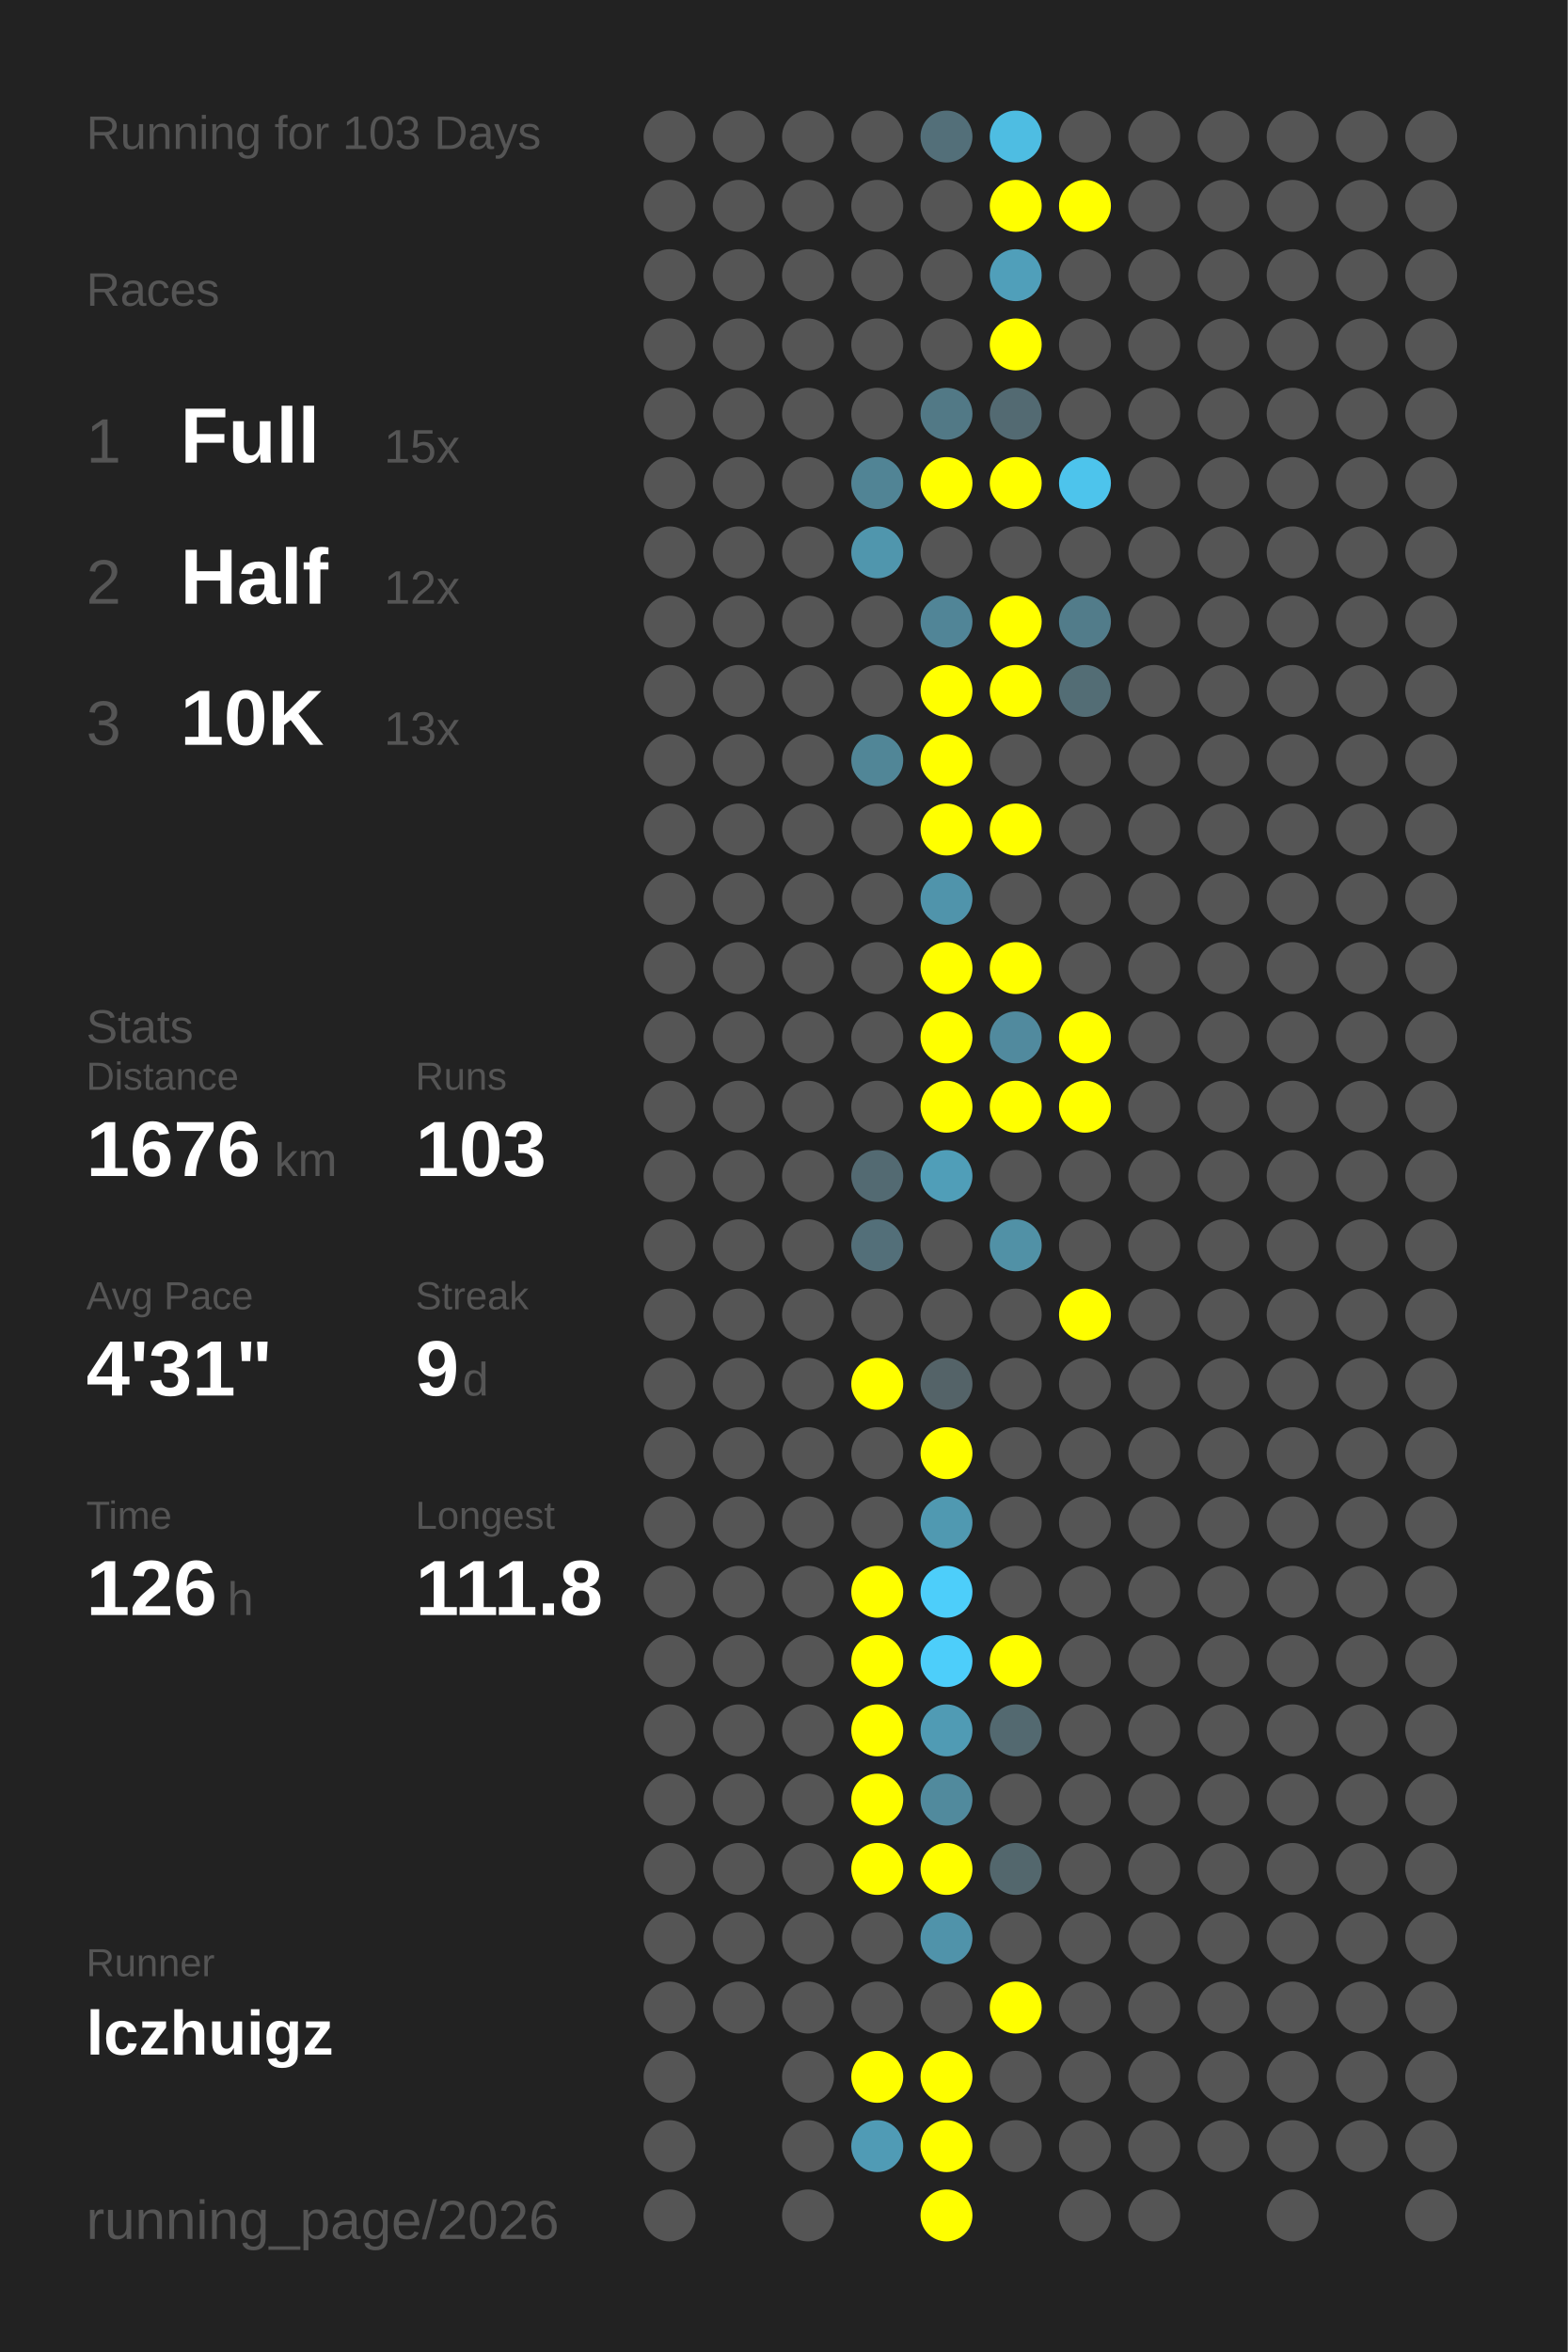
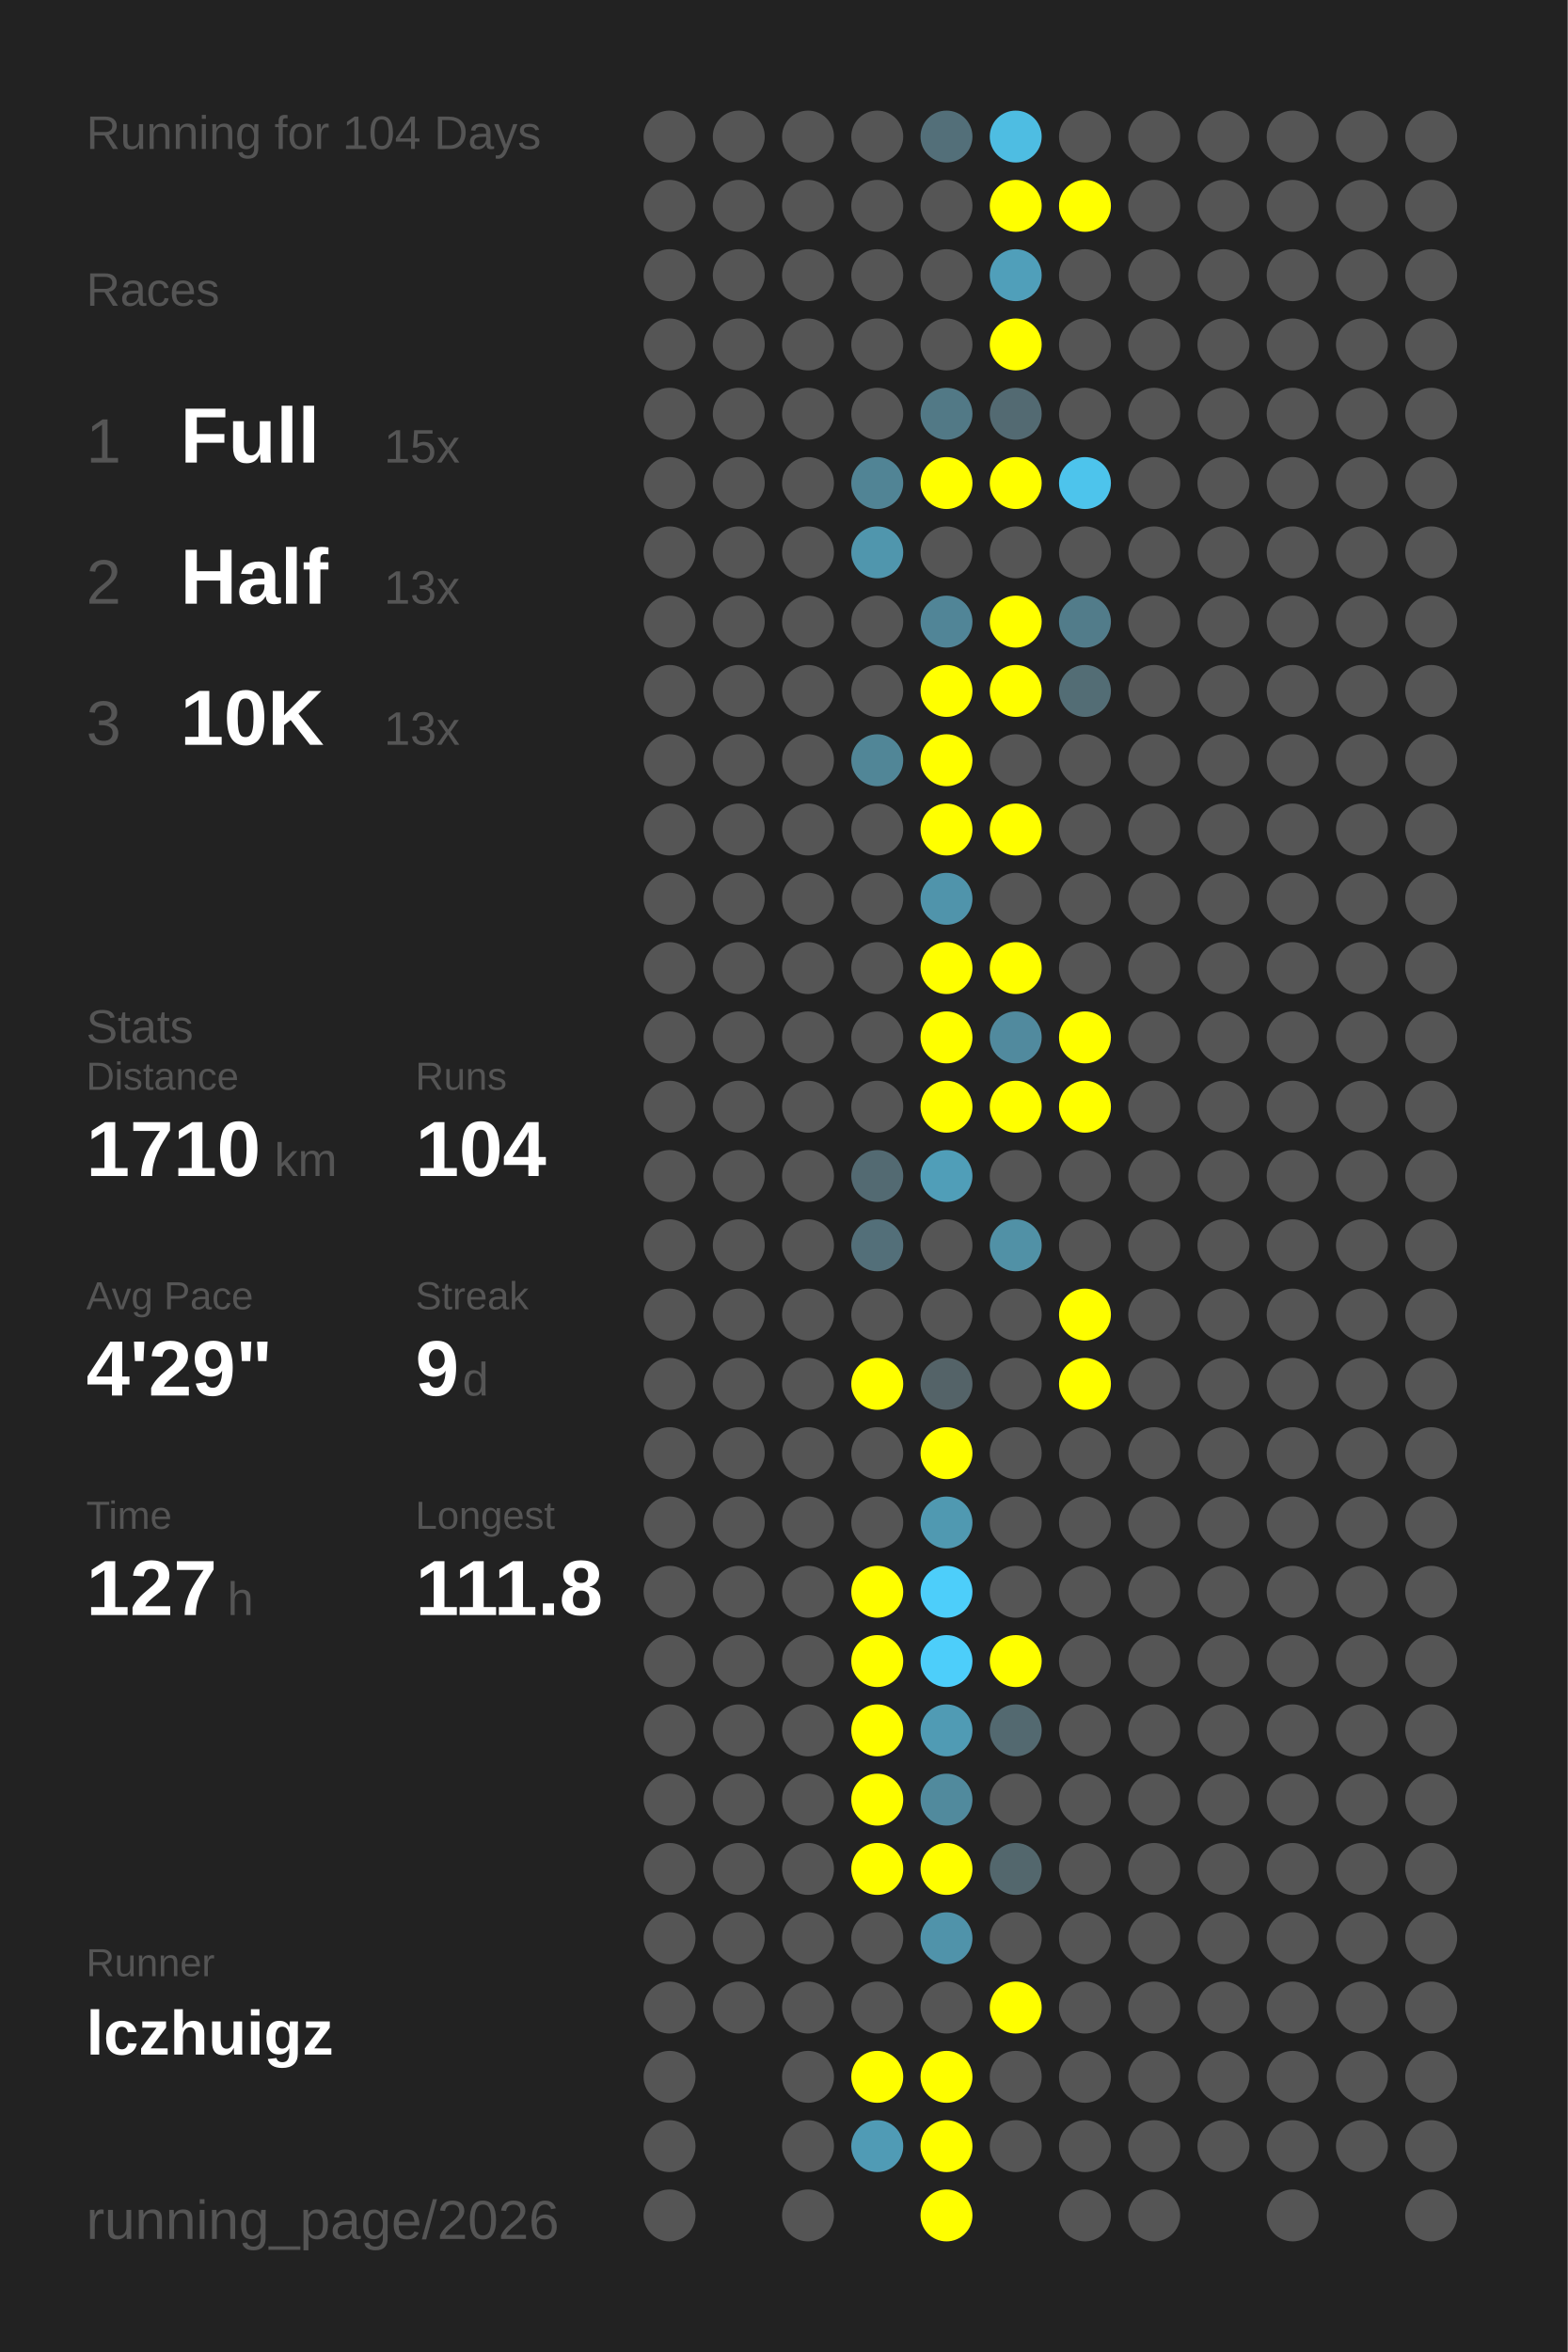
<svg xmlns="http://www.w3.org/2000/svg" baseProfile="full" height="300mm" version="1.1" viewBox="0,0,200,300" width="200mm">
  <defs />
  <rect fill="#222222" height="300" width="200" x="0" y="0" />
-   <text fill="#555555" style="font-size:6px; font-family:Arial;" x="11" y="19">Running for 103 Days</text>
+   <text fill="#555555" style="font-size:6px; font-family:Arial;" x="11" y="19">Running for 104 Days</text>
  <text fill="#555555" style="font-size:6px; font-family:Arial;" x="11" y="39">Races</text>
  <text fill="#555555" style="font-size:8px; font-family:Arial;" x="11" y="59">1</text>
  <text fill="#FFFFFF" style="font-size:10px; font-family:Arial; font-weight:bold;" x="23" y="59">Full</text>
  <text fill="#555555" style="font-size:6px; font-family:Arial;" x="49" y="59">15x</text>
  <text fill="#555555" style="font-size:8px; font-family:Arial;" x="11" y="77">2</text>
  <text fill="#FFFFFF" style="font-size:10px; font-family:Arial; font-weight:bold;" x="23" y="77">Half</text>
-   <text fill="#555555" style="font-size:6px; font-family:Arial;" x="49" y="77">12x</text>
+   <text fill="#555555" style="font-size:6px; font-family:Arial;" x="49" y="77">13x</text>
  <text fill="#555555" style="font-size:8px; font-family:Arial;" x="11" y="95">3</text>
  <text fill="#FFFFFF" style="font-size:10px; font-family:Arial; font-weight:bold;" x="23" y="95">10K</text>
  <text fill="#555555" style="font-size:6px; font-family:Arial;" x="49" y="95">13x</text>
  <text fill="#555555" style="font-size:6px; font-family:Arial;" x="11" y="133">Stats</text>
  <text fill="#555555" style="font-size:5px; font-family:Arial;" x="11" y="139">Distance</text>
-   <text fill="#FFFFFF" style="font-size:10px; font-family:Arial; font-weight:bold;" x="11" y="150">1676</text>
+   <text fill="#FFFFFF" style="font-size:10px; font-family:Arial; font-weight:bold;" x="11" y="150">1710</text>
  <text fill="#555555" style="font-size:6px; font-family:Arial;" x="35" y="150">km</text>
  <text fill="#555555" style="font-size:5px; font-family:Arial;" x="53" y="139">Runs</text>
-   <text fill="#FFFFFF" style="font-size:10px; font-family:Arial; font-weight:bold;" x="53" y="150">103</text>
+   <text fill="#FFFFFF" style="font-size:10px; font-family:Arial; font-weight:bold;" x="53" y="150">104</text>
  <text fill="#555555" style="font-size:5px; font-family:Arial;" x="11" y="167">Avg Pace</text>
-   <text fill="#FFFFFF" style="font-size:10px; font-family:Arial; font-weight:bold;" x="11" y="178">4'31"</text>
+   <text fill="#FFFFFF" style="font-size:10px; font-family:Arial; font-weight:bold;" x="11" y="178">4'29"</text>
  <text fill="#555555" style="font-size:5px; font-family:Arial;" x="53" y="167">Streak</text>
  <text fill="#FFFFFF" style="font-size:10px; font-family:Arial; font-weight:bold;" x="53" y="178">9</text>
  <text fill="#555555" style="font-size:6px; font-family:Arial;" x="59" y="178">d</text>
  <text fill="#555555" style="font-size:5px; font-family:Arial;" x="11" y="195">Time</text>
-   <text fill="#FFFFFF" style="font-size:10px; font-family:Arial; font-weight:bold;" x="11" y="206">126</text>
+   <text fill="#FFFFFF" style="font-size:10px; font-family:Arial; font-weight:bold;" x="11" y="206">127</text>
  <text fill="#555555" style="font-size:6px; font-family:Arial;" x="29" y="206">h</text>
  <text fill="#555555" style="font-size:5px; font-family:Arial;" x="53" y="195">Longest</text>
  <text fill="#FFFFFF" style="font-size:10px; font-family:Arial; font-weight:bold;" x="53" y="206">111.8</text>
  <text fill="#555555" style="font-size:5px; font-family:Arial;" x="11" y="252.065">Runner</text>
  <text fill="#FFFFFF" style="font-size:8px; font-family:Arial; font-weight:bold;" x="11" y="262.065">lczhuigz</text>
  <text fill="#555555" style="font-size:7px; font-family:Arial;" x="11" y="285.581">running_page/2026</text>
  <circle cx="85.417" cy="17.419" fill="#555555" r="3.312" />
  <circle cx="85.417" cy="26.258" fill="#555555" r="3.312" />
  <circle cx="85.417" cy="35.097" fill="#555555" r="3.312" />
  <circle cx="85.417" cy="43.935" fill="#555555" r="3.312" />
  <circle cx="85.417" cy="52.774" fill="#555555" r="3.312" />
  <circle cx="85.417" cy="61.613" fill="#555555" r="3.312" />
  <circle cx="85.417" cy="70.452" fill="#555555" r="3.312" />
  <circle cx="85.417" cy="79.29" fill="#555555" r="3.312" />
  <circle cx="85.417" cy="88.129" fill="#555555" r="3.312" />
  <circle cx="85.417" cy="96.968" fill="#555555" r="3.312" />
  <circle cx="85.417" cy="105.806" fill="#555555" r="3.312" />
  <circle cx="85.417" cy="114.645" fill="#555555" r="3.312" />
  <circle cx="85.417" cy="123.484" fill="#555555" r="3.312" />
  <circle cx="85.417" cy="132.323" fill="#555555" r="3.312" />
  <circle cx="85.417" cy="141.161" fill="#555555" r="3.312" />
  <circle cx="85.417" cy="150" fill="#555555" r="3.312" />
  <circle cx="85.417" cy="158.839" fill="#555555" r="3.312" />
  <circle cx="85.417" cy="167.677" fill="#555555" r="3.312" />
  <circle cx="85.417" cy="176.516" fill="#555555" r="3.312" />
  <circle cx="85.417" cy="185.355" fill="#555555" r="3.312" />
  <circle cx="85.417" cy="194.194" fill="#555555" r="3.312" />
  <circle cx="85.417" cy="203.032" fill="#555555" r="3.312" />
  <circle cx="85.417" cy="211.871" fill="#555555" r="3.312" />
  <circle cx="85.417" cy="220.71" fill="#555555" r="3.312" />
  <circle cx="85.417" cy="229.548" fill="#555555" r="3.312" />
  <circle cx="85.417" cy="238.387" fill="#555555" r="3.312" />
  <circle cx="85.417" cy="247.226" fill="#555555" r="3.312" />
  <circle cx="85.417" cy="256.065" fill="#555555" r="3.312" />
  <circle cx="85.417" cy="264.903" fill="#555555" r="3.312" />
  <circle cx="85.417" cy="273.742" fill="#555555" r="3.312" />
  <circle cx="85.417" cy="282.581" fill="#555555" r="3.312" />
  <circle cx="94.25" cy="17.419" fill="#555555" r="3.312" />
  <circle cx="94.25" cy="26.258" fill="#555555" r="3.312" />
  <circle cx="94.25" cy="35.097" fill="#555555" r="3.312" />
  <circle cx="94.25" cy="43.935" fill="#555555" r="3.312" />
  <circle cx="94.25" cy="52.774" fill="#555555" r="3.312" />
  <circle cx="94.25" cy="61.613" fill="#555555" r="3.312" />
  <circle cx="94.25" cy="70.452" fill="#555555" r="3.312" />
  <circle cx="94.25" cy="79.29" fill="#555555" r="3.312" />
  <circle cx="94.25" cy="88.129" fill="#555555" r="3.312" />
  <circle cx="94.25" cy="96.968" fill="#555555" r="3.312" />
  <circle cx="94.25" cy="105.806" fill="#555555" r="3.312" />
  <circle cx="94.25" cy="114.645" fill="#555555" r="3.312" />
  <circle cx="94.25" cy="123.484" fill="#555555" r="3.312" />
  <circle cx="94.25" cy="132.323" fill="#555555" r="3.312" />
  <circle cx="94.25" cy="141.161" fill="#555555" r="3.312" />
  <circle cx="94.25" cy="150" fill="#555555" r="3.312" />
  <circle cx="94.25" cy="158.839" fill="#555555" r="3.312" />
  <circle cx="94.25" cy="167.677" fill="#555555" r="3.312" />
  <circle cx="94.25" cy="176.516" fill="#555555" r="3.312" />
  <circle cx="94.25" cy="185.355" fill="#555555" r="3.312" />
  <circle cx="94.25" cy="194.194" fill="#555555" r="3.312" />
  <circle cx="94.25" cy="203.032" fill="#555555" r="3.312" />
  <circle cx="94.25" cy="211.871" fill="#555555" r="3.312" />
  <circle cx="94.25" cy="220.71" fill="#555555" r="3.312" />
  <circle cx="94.25" cy="229.548" fill="#555555" r="3.312" />
  <circle cx="94.25" cy="238.387" fill="#555555" r="3.312" />
  <circle cx="94.25" cy="247.226" fill="#555555" r="3.312" />
  <circle cx="94.25" cy="256.065" fill="#555555" r="3.312" />
  <circle cx="103.083" cy="17.419" fill="#555555" r="3.312" />
  <circle cx="103.083" cy="26.258" fill="#555555" r="3.312" />
  <circle cx="103.083" cy="35.097" fill="#555555" r="3.312" />
  <circle cx="103.083" cy="43.935" fill="#555555" r="3.312" />
  <circle cx="103.083" cy="52.774" fill="#555555" r="3.312" />
  <circle cx="103.083" cy="61.613" fill="#555555" r="3.312" />
  <circle cx="103.083" cy="70.452" fill="#555555" r="3.312" />
  <circle cx="103.083" cy="79.29" fill="#555555" r="3.312" />
  <circle cx="103.083" cy="88.129" fill="#555555" r="3.312" />
  <circle cx="103.083" cy="96.968" fill="#555555" r="3.312" />
  <circle cx="103.083" cy="105.806" fill="#555555" r="3.312" />
  <circle cx="103.083" cy="114.645" fill="#555555" r="3.312" />
  <circle cx="103.083" cy="123.484" fill="#555555" r="3.312" />
  <circle cx="103.083" cy="132.323" fill="#555555" r="3.312" />
  <circle cx="103.083" cy="141.161" fill="#555555" r="3.312" />
  <circle cx="103.083" cy="150" fill="#555555" r="3.312" />
  <circle cx="103.083" cy="158.839" fill="#555555" r="3.312" />
  <circle cx="103.083" cy="167.677" fill="#555555" r="3.312" />
  <circle cx="103.083" cy="176.516" fill="#555555" r="3.312" />
  <circle cx="103.083" cy="185.355" fill="#555555" r="3.312" />
  <circle cx="103.083" cy="194.194" fill="#555555" r="3.312" />
  <circle cx="103.083" cy="203.032" fill="#555555" r="3.312" />
  <circle cx="103.083" cy="211.871" fill="#555555" r="3.312" />
  <circle cx="103.083" cy="220.71" fill="#555555" r="3.312" />
  <circle cx="103.083" cy="229.548" fill="#555555" r="3.312" />
  <circle cx="103.083" cy="238.387" fill="#555555" r="3.312" />
  <circle cx="103.083" cy="247.226" fill="#555555" r="3.312" />
  <circle cx="103.083" cy="256.065" fill="#555555" r="3.312" />
  <circle cx="103.083" cy="264.903" fill="#555555" r="3.312" />
  <circle cx="103.083" cy="273.742" fill="#555555" r="3.312" />
  <circle cx="103.083" cy="282.581" fill="#555555" r="3.312" />
  <circle cx="111.917" cy="17.419" fill="#555555" r="3.312" />
  <circle cx="111.917" cy="26.258" fill="#555555" r="3.312" />
  <circle cx="111.917" cy="35.097" fill="#555555" r="3.312" />
  <circle cx="111.917" cy="43.935" fill="#555555" r="3.312" />
  <circle cx="111.917" cy="52.774" fill="#555555" r="3.312" />
  <circle cx="111.917" cy="61.613" fill="#518495" r="3.312" />
  <circle cx="111.917" cy="70.452" fill="#5096ad" r="3.312" />
  <circle cx="111.917" cy="79.29" fill="#555555" r="3.312" />
  <circle cx="111.917" cy="88.129" fill="#555555" r="3.312" />
  <circle cx="111.917" cy="96.968" fill="#518697" r="3.312" />
  <circle cx="111.917" cy="105.806" fill="#555555" r="3.312" />
  <circle cx="111.917" cy="114.645" fill="#555555" r="3.312" />
  <circle cx="111.917" cy="123.484" fill="#555555" r="3.312" />
  <circle cx="111.917" cy="132.323" fill="#555555" r="3.312" />
  <circle cx="111.917" cy="141.161" fill="#555555" r="3.312" />
  <circle cx="111.917" cy="150" fill="#536a72" r="3.312" />
  <circle cx="111.917" cy="158.839" fill="#536f79" r="3.312" />
  <circle cx="111.917" cy="167.677" fill="#555555" r="3.312" />
  <circle cx="111.917" cy="176.516" fill="#FFFF00" r="3.312" />
  <circle cx="111.917" cy="185.355" fill="#555555" r="3.312" />
  <circle cx="111.917" cy="194.194" fill="#555555" r="3.312" />
  <circle cx="111.917" cy="203.032" fill="#FFFF00" r="3.312" />
  <circle cx="111.917" cy="211.871" fill="#FFFF00" r="3.312" />
  <circle cx="111.917" cy="220.71" fill="#FFFF00" r="3.312" />
  <circle cx="111.917" cy="229.548" fill="#FFFF00" r="3.312" />
  <circle cx="111.917" cy="238.387" fill="#FFFF00" r="3.312" />
  <circle cx="111.917" cy="247.226" fill="#555555" r="3.312" />
  <circle cx="111.917" cy="256.065" fill="#555555" r="3.312" />
  <circle cx="111.917" cy="264.903" fill="#FFFF00" r="3.312" />
  <circle cx="111.917" cy="273.742" fill="#509bb5" r="3.312" />
  <circle cx="120.75" cy="17.419" fill="#536f79" r="3.312" />
  <circle cx="120.75" cy="26.258" fill="#555555" r="3.312" />
  <circle cx="120.75" cy="35.097" fill="#555555" r="3.312" />
  <circle cx="120.75" cy="43.935" fill="#555555" r="3.312" />
  <circle cx="120.75" cy="52.774" fill="#527986" r="3.312" />
  <circle cx="120.75" cy="61.613" fill="#FFFF00" r="3.312" />
  <circle cx="120.75" cy="70.452" fill="#555555" r="3.312" />
  <circle cx="120.75" cy="79.29" fill="#518597" r="3.312" />
  <circle cx="120.75" cy="88.129" fill="#FFFF00" r="3.312" />
  <circle cx="120.75" cy="96.968" fill="#FFFF00" r="3.312" />
  <circle cx="120.75" cy="105.806" fill="#FFFF00" r="3.312" />
  <circle cx="120.75" cy="114.645" fill="#5094ab" r="3.312" />
  <circle cx="120.75" cy="123.484" fill="#FFFF00" r="3.312" />
  <circle cx="120.75" cy="132.323" fill="#FFFF00" r="3.312" />
  <circle cx="120.75" cy="141.161" fill="#FFFF00" r="3.312" />
  <circle cx="120.75" cy="150" fill="#509eb8" r="3.312" />
  <circle cx="120.75" cy="158.839" fill="#555555" r="3.312" />
  <circle cx="120.75" cy="167.677" fill="#555555" r="3.312" />
  <circle cx="120.75" cy="176.516" fill="#546368" r="3.312" />
  <circle cx="120.75" cy="185.355" fill="#FFFF00" r="3.312" />
  <circle cx="120.75" cy="194.194" fill="#5099b1" r="3.312" />
  <circle cx="120.75" cy="203.032" fill="#4dcefa" r="3.312" />
  <circle cx="120.75" cy="211.871" fill="#4dcefa" r="3.312" />
  <circle cx="120.75" cy="220.71" fill="#509bb4" r="3.312" />
  <circle cx="120.75" cy="229.548" fill="#518a9d" r="3.312" />
  <circle cx="120.75" cy="238.387" fill="#FFFF00" r="3.312" />
  <circle cx="120.75" cy="247.226" fill="#5093aa" r="3.312" />
  <circle cx="120.75" cy="256.065" fill="#555555" r="3.312" />
  <circle cx="120.75" cy="264.903" fill="#FFFF00" r="3.312" />
  <circle cx="120.75" cy="273.742" fill="#FFFF00" r="3.312" />
  <circle cx="120.75" cy="282.581" fill="#FFFF00" r="3.312" />
  <circle cx="129.583" cy="17.419" fill="#4ebde2" r="3.312" />
  <circle cx="129.583" cy="26.258" fill="#FFFF00" r="3.312" />
  <circle cx="129.583" cy="35.097" fill="#509fba" r="3.312" />
  <circle cx="129.583" cy="43.935" fill="#FFFF00" r="3.312" />
  <circle cx="129.583" cy="52.774" fill="#536a72" r="3.312" />
  <circle cx="129.583" cy="61.613" fill="#FFFF00" r="3.312" />
  <circle cx="129.583" cy="70.452" fill="#555555" r="3.312" />
  <circle cx="129.583" cy="79.29" fill="#FFFF00" r="3.312" />
  <circle cx="129.583" cy="88.129" fill="#FFFF00" r="3.312" />
  <circle cx="129.583" cy="96.968" fill="#555555" r="3.312" />
  <circle cx="129.583" cy="105.806" fill="#FFFF00" r="3.312" />
  <circle cx="129.583" cy="114.645" fill="#555555" r="3.312" />
  <circle cx="129.583" cy="123.484" fill="#FFFF00" r="3.312" />
  <circle cx="129.583" cy="132.323" fill="#518a9e" r="3.312" />
  <circle cx="129.583" cy="141.161" fill="#FFFF00" r="3.312" />
  <circle cx="129.583" cy="150" fill="#555555" r="3.312" />
  <circle cx="129.583" cy="158.839" fill="#5191a6" r="3.312" />
  <circle cx="129.583" cy="167.677" fill="#555555" r="3.312" />
  <circle cx="129.583" cy="176.516" fill="#555555" r="3.312" />
  <circle cx="129.583" cy="185.355" fill="#555555" r="3.312" />
  <circle cx="129.583" cy="194.194" fill="#555555" r="3.312" />
  <circle cx="129.583" cy="203.032" fill="#555555" r="3.312" />
  <circle cx="129.583" cy="211.871" fill="#FFFF00" r="3.312" />
  <circle cx="129.583" cy="220.71" fill="#536970" r="3.312" />
  <circle cx="129.583" cy="229.548" fill="#555555" r="3.312" />
  <circle cx="129.583" cy="238.387" fill="#53676d" r="3.312" />
  <circle cx="129.583" cy="247.226" fill="#555555" r="3.312" />
  <circle cx="129.583" cy="256.065" fill="#FFFF00" r="3.312" />
  <circle cx="129.583" cy="264.903" fill="#555555" r="3.312" />
  <circle cx="129.583" cy="273.742" fill="#555555" r="3.312" />
  <circle cx="138.417" cy="17.419" fill="#555555" r="3.312" />
  <circle cx="138.417" cy="26.258" fill="#FFFF00" r="3.312" />
  <circle cx="138.417" cy="35.097" fill="#555555" r="3.312" />
  <circle cx="138.417" cy="43.935" fill="#555555" r="3.312" />
  <circle cx="138.417" cy="52.774" fill="#555555" r="3.312" />
  <circle cx="138.417" cy="61.613" fill="#4dc4ec" r="3.312" />
  <circle cx="138.417" cy="70.452" fill="#555555" r="3.312" />
  <circle cx="138.417" cy="79.29" fill="#527c8a" r="3.312" />
  <circle cx="138.417" cy="88.129" fill="#536d75" r="3.312" />
  <circle cx="138.417" cy="96.968" fill="#555555" r="3.312" />
  <circle cx="138.417" cy="105.806" fill="#555555" r="3.312" />
  <circle cx="138.417" cy="114.645" fill="#555555" r="3.312" />
  <circle cx="138.417" cy="123.484" fill="#555555" r="3.312" />
  <circle cx="138.417" cy="132.323" fill="#FFFF00" r="3.312" />
  <circle cx="138.417" cy="141.161" fill="#FFFF00" r="3.312" />
  <circle cx="138.417" cy="150" fill="#555555" r="3.312" />
  <circle cx="138.417" cy="158.839" fill="#555555" r="3.312" />
  <circle cx="138.417" cy="167.677" fill="#FFFF00" r="3.312" />
-   <circle cx="138.417" cy="176.516" fill="#555555" r="3.312" />
+   <circle cx="138.417" cy="176.516" fill="#FFFF00" r="3.312" />
  <circle cx="138.417" cy="185.355" fill="#555555" r="3.312" />
  <circle cx="138.417" cy="194.194" fill="#555555" r="3.312" />
  <circle cx="138.417" cy="203.032" fill="#555555" r="3.312" />
  <circle cx="138.417" cy="211.871" fill="#555555" r="3.312" />
  <circle cx="138.417" cy="220.71" fill="#555555" r="3.312" />
  <circle cx="138.417" cy="229.548" fill="#555555" r="3.312" />
  <circle cx="138.417" cy="238.387" fill="#555555" r="3.312" />
  <circle cx="138.417" cy="247.226" fill="#555555" r="3.312" />
  <circle cx="138.417" cy="256.065" fill="#555555" r="3.312" />
  <circle cx="138.417" cy="264.903" fill="#555555" r="3.312" />
  <circle cx="138.417" cy="273.742" fill="#555555" r="3.312" />
  <circle cx="138.417" cy="282.581" fill="#555555" r="3.312" />
  <circle cx="147.25" cy="17.419" fill="#555555" r="3.312" />
  <circle cx="147.25" cy="26.258" fill="#555555" r="3.312" />
  <circle cx="147.25" cy="35.097" fill="#555555" r="3.312" />
  <circle cx="147.25" cy="43.935" fill="#555555" r="3.312" />
  <circle cx="147.25" cy="52.774" fill="#555555" r="3.312" />
  <circle cx="147.25" cy="61.613" fill="#555555" r="3.312" />
  <circle cx="147.25" cy="70.452" fill="#555555" r="3.312" />
  <circle cx="147.25" cy="79.29" fill="#555555" r="3.312" />
  <circle cx="147.25" cy="88.129" fill="#555555" r="3.312" />
  <circle cx="147.25" cy="96.968" fill="#555555" r="3.312" />
  <circle cx="147.25" cy="105.806" fill="#555555" r="3.312" />
  <circle cx="147.25" cy="114.645" fill="#555555" r="3.312" />
  <circle cx="147.25" cy="123.484" fill="#555555" r="3.312" />
  <circle cx="147.25" cy="132.323" fill="#555555" r="3.312" />
  <circle cx="147.25" cy="141.161" fill="#555555" r="3.312" />
  <circle cx="147.25" cy="150" fill="#555555" r="3.312" />
  <circle cx="147.25" cy="158.839" fill="#555555" r="3.312" />
  <circle cx="147.25" cy="167.677" fill="#555555" r="3.312" />
  <circle cx="147.25" cy="176.516" fill="#555555" r="3.312" />
  <circle cx="147.25" cy="185.355" fill="#555555" r="3.312" />
  <circle cx="147.25" cy="194.194" fill="#555555" r="3.312" />
  <circle cx="147.25" cy="203.032" fill="#555555" r="3.312" />
  <circle cx="147.25" cy="211.871" fill="#555555" r="3.312" />
  <circle cx="147.25" cy="220.71" fill="#555555" r="3.312" />
  <circle cx="147.25" cy="229.548" fill="#555555" r="3.312" />
  <circle cx="147.25" cy="238.387" fill="#555555" r="3.312" />
  <circle cx="147.25" cy="247.226" fill="#555555" r="3.312" />
  <circle cx="147.25" cy="256.065" fill="#555555" r="3.312" />
  <circle cx="147.25" cy="264.903" fill="#555555" r="3.312" />
  <circle cx="147.25" cy="273.742" fill="#555555" r="3.312" />
  <circle cx="147.25" cy="282.581" fill="#555555" r="3.312" />
  <circle cx="156.083" cy="17.419" fill="#555555" r="3.312" />
  <circle cx="156.083" cy="26.258" fill="#555555" r="3.312" />
  <circle cx="156.083" cy="35.097" fill="#555555" r="3.312" />
  <circle cx="156.083" cy="43.935" fill="#555555" r="3.312" />
  <circle cx="156.083" cy="52.774" fill="#555555" r="3.312" />
  <circle cx="156.083" cy="61.613" fill="#555555" r="3.312" />
  <circle cx="156.083" cy="70.452" fill="#555555" r="3.312" />
  <circle cx="156.083" cy="79.29" fill="#555555" r="3.312" />
  <circle cx="156.083" cy="88.129" fill="#555555" r="3.312" />
  <circle cx="156.083" cy="96.968" fill="#555555" r="3.312" />
  <circle cx="156.083" cy="105.806" fill="#555555" r="3.312" />
  <circle cx="156.083" cy="114.645" fill="#555555" r="3.312" />
  <circle cx="156.083" cy="123.484" fill="#555555" r="3.312" />
  <circle cx="156.083" cy="132.323" fill="#555555" r="3.312" />
  <circle cx="156.083" cy="141.161" fill="#555555" r="3.312" />
  <circle cx="156.083" cy="150" fill="#555555" r="3.312" />
  <circle cx="156.083" cy="158.839" fill="#555555" r="3.312" />
  <circle cx="156.083" cy="167.677" fill="#555555" r="3.312" />
  <circle cx="156.083" cy="176.516" fill="#555555" r="3.312" />
  <circle cx="156.083" cy="185.355" fill="#555555" r="3.312" />
  <circle cx="156.083" cy="194.194" fill="#555555" r="3.312" />
  <circle cx="156.083" cy="203.032" fill="#555555" r="3.312" />
  <circle cx="156.083" cy="211.871" fill="#555555" r="3.312" />
  <circle cx="156.083" cy="220.71" fill="#555555" r="3.312" />
  <circle cx="156.083" cy="229.548" fill="#555555" r="3.312" />
  <circle cx="156.083" cy="238.387" fill="#555555" r="3.312" />
  <circle cx="156.083" cy="247.226" fill="#555555" r="3.312" />
  <circle cx="156.083" cy="256.065" fill="#555555" r="3.312" />
  <circle cx="156.083" cy="264.903" fill="#555555" r="3.312" />
  <circle cx="156.083" cy="273.742" fill="#555555" r="3.312" />
  <circle cx="164.917" cy="17.419" fill="#555555" r="3.312" />
  <circle cx="164.917" cy="26.258" fill="#555555" r="3.312" />
  <circle cx="164.917" cy="35.097" fill="#555555" r="3.312" />
  <circle cx="164.917" cy="43.935" fill="#555555" r="3.312" />
  <circle cx="164.917" cy="52.774" fill="#555555" r="3.312" />
  <circle cx="164.917" cy="61.613" fill="#555555" r="3.312" />
  <circle cx="164.917" cy="70.452" fill="#555555" r="3.312" />
  <circle cx="164.917" cy="79.29" fill="#555555" r="3.312" />
  <circle cx="164.917" cy="88.129" fill="#555555" r="3.312" />
  <circle cx="164.917" cy="96.968" fill="#555555" r="3.312" />
  <circle cx="164.917" cy="105.806" fill="#555555" r="3.312" />
  <circle cx="164.917" cy="114.645" fill="#555555" r="3.312" />
  <circle cx="164.917" cy="123.484" fill="#555555" r="3.312" />
  <circle cx="164.917" cy="132.323" fill="#555555" r="3.312" />
  <circle cx="164.917" cy="141.161" fill="#555555" r="3.312" />
  <circle cx="164.917" cy="150" fill="#555555" r="3.312" />
  <circle cx="164.917" cy="158.839" fill="#555555" r="3.312" />
  <circle cx="164.917" cy="167.677" fill="#555555" r="3.312" />
  <circle cx="164.917" cy="176.516" fill="#555555" r="3.312" />
  <circle cx="164.917" cy="185.355" fill="#555555" r="3.312" />
  <circle cx="164.917" cy="194.194" fill="#555555" r="3.312" />
  <circle cx="164.917" cy="203.032" fill="#555555" r="3.312" />
  <circle cx="164.917" cy="211.871" fill="#555555" r="3.312" />
  <circle cx="164.917" cy="220.71" fill="#555555" r="3.312" />
  <circle cx="164.917" cy="229.548" fill="#555555" r="3.312" />
  <circle cx="164.917" cy="238.387" fill="#555555" r="3.312" />
  <circle cx="164.917" cy="247.226" fill="#555555" r="3.312" />
  <circle cx="164.917" cy="256.065" fill="#555555" r="3.312" />
  <circle cx="164.917" cy="264.903" fill="#555555" r="3.312" />
  <circle cx="164.917" cy="273.742" fill="#555555" r="3.312" />
  <circle cx="164.917" cy="282.581" fill="#555555" r="3.312" />
  <circle cx="173.75" cy="17.419" fill="#555555" r="3.312" />
  <circle cx="173.75" cy="26.258" fill="#555555" r="3.312" />
  <circle cx="173.75" cy="35.097" fill="#555555" r="3.312" />
  <circle cx="173.75" cy="43.935" fill="#555555" r="3.312" />
  <circle cx="173.75" cy="52.774" fill="#555555" r="3.312" />
  <circle cx="173.75" cy="61.613" fill="#555555" r="3.312" />
  <circle cx="173.75" cy="70.452" fill="#555555" r="3.312" />
  <circle cx="173.75" cy="79.29" fill="#555555" r="3.312" />
  <circle cx="173.75" cy="88.129" fill="#555555" r="3.312" />
  <circle cx="173.75" cy="96.968" fill="#555555" r="3.312" />
  <circle cx="173.75" cy="105.806" fill="#555555" r="3.312" />
  <circle cx="173.75" cy="114.645" fill="#555555" r="3.312" />
  <circle cx="173.75" cy="123.484" fill="#555555" r="3.312" />
  <circle cx="173.75" cy="132.323" fill="#555555" r="3.312" />
  <circle cx="173.75" cy="141.161" fill="#555555" r="3.312" />
  <circle cx="173.75" cy="150" fill="#555555" r="3.312" />
  <circle cx="173.75" cy="158.839" fill="#555555" r="3.312" />
  <circle cx="173.75" cy="167.677" fill="#555555" r="3.312" />
  <circle cx="173.75" cy="176.516" fill="#555555" r="3.312" />
  <circle cx="173.75" cy="185.355" fill="#555555" r="3.312" />
  <circle cx="173.75" cy="194.194" fill="#555555" r="3.312" />
  <circle cx="173.75" cy="203.032" fill="#555555" r="3.312" />
  <circle cx="173.75" cy="211.871" fill="#555555" r="3.312" />
  <circle cx="173.75" cy="220.71" fill="#555555" r="3.312" />
  <circle cx="173.75" cy="229.548" fill="#555555" r="3.312" />
  <circle cx="173.75" cy="238.387" fill="#555555" r="3.312" />
  <circle cx="173.75" cy="247.226" fill="#555555" r="3.312" />
  <circle cx="173.75" cy="256.065" fill="#555555" r="3.312" />
  <circle cx="173.75" cy="264.903" fill="#555555" r="3.312" />
  <circle cx="173.75" cy="273.742" fill="#555555" r="3.312" />
  <circle cx="182.583" cy="17.419" fill="#555555" r="3.312" />
  <circle cx="182.583" cy="26.258" fill="#555555" r="3.312" />
  <circle cx="182.583" cy="35.097" fill="#555555" r="3.312" />
  <circle cx="182.583" cy="43.935" fill="#555555" r="3.312" />
  <circle cx="182.583" cy="52.774" fill="#555555" r="3.312" />
  <circle cx="182.583" cy="61.613" fill="#555555" r="3.312" />
  <circle cx="182.583" cy="70.452" fill="#555555" r="3.312" />
  <circle cx="182.583" cy="79.29" fill="#555555" r="3.312" />
  <circle cx="182.583" cy="88.129" fill="#555555" r="3.312" />
  <circle cx="182.583" cy="96.968" fill="#555555" r="3.312" />
  <circle cx="182.583" cy="105.806" fill="#555555" r="3.312" />
  <circle cx="182.583" cy="114.645" fill="#555555" r="3.312" />
  <circle cx="182.583" cy="123.484" fill="#555555" r="3.312" />
  <circle cx="182.583" cy="132.323" fill="#555555" r="3.312" />
  <circle cx="182.583" cy="141.161" fill="#555555" r="3.312" />
  <circle cx="182.583" cy="150" fill="#555555" r="3.312" />
  <circle cx="182.583" cy="158.839" fill="#555555" r="3.312" />
  <circle cx="182.583" cy="167.677" fill="#555555" r="3.312" />
  <circle cx="182.583" cy="176.516" fill="#555555" r="3.312" />
  <circle cx="182.583" cy="185.355" fill="#555555" r="3.312" />
  <circle cx="182.583" cy="194.194" fill="#555555" r="3.312" />
  <circle cx="182.583" cy="203.032" fill="#555555" r="3.312" />
  <circle cx="182.583" cy="211.871" fill="#555555" r="3.312" />
  <circle cx="182.583" cy="220.71" fill="#555555" r="3.312" />
  <circle cx="182.583" cy="229.548" fill="#555555" r="3.312" />
  <circle cx="182.583" cy="238.387" fill="#555555" r="3.312" />
  <circle cx="182.583" cy="247.226" fill="#555555" r="3.312" />
  <circle cx="182.583" cy="256.065" fill="#555555" r="3.312" />
  <circle cx="182.583" cy="264.903" fill="#555555" r="3.312" />
  <circle cx="182.583" cy="273.742" fill="#555555" r="3.312" />
  <circle cx="182.583" cy="282.581" fill="#555555" r="3.312" />
</svg>
